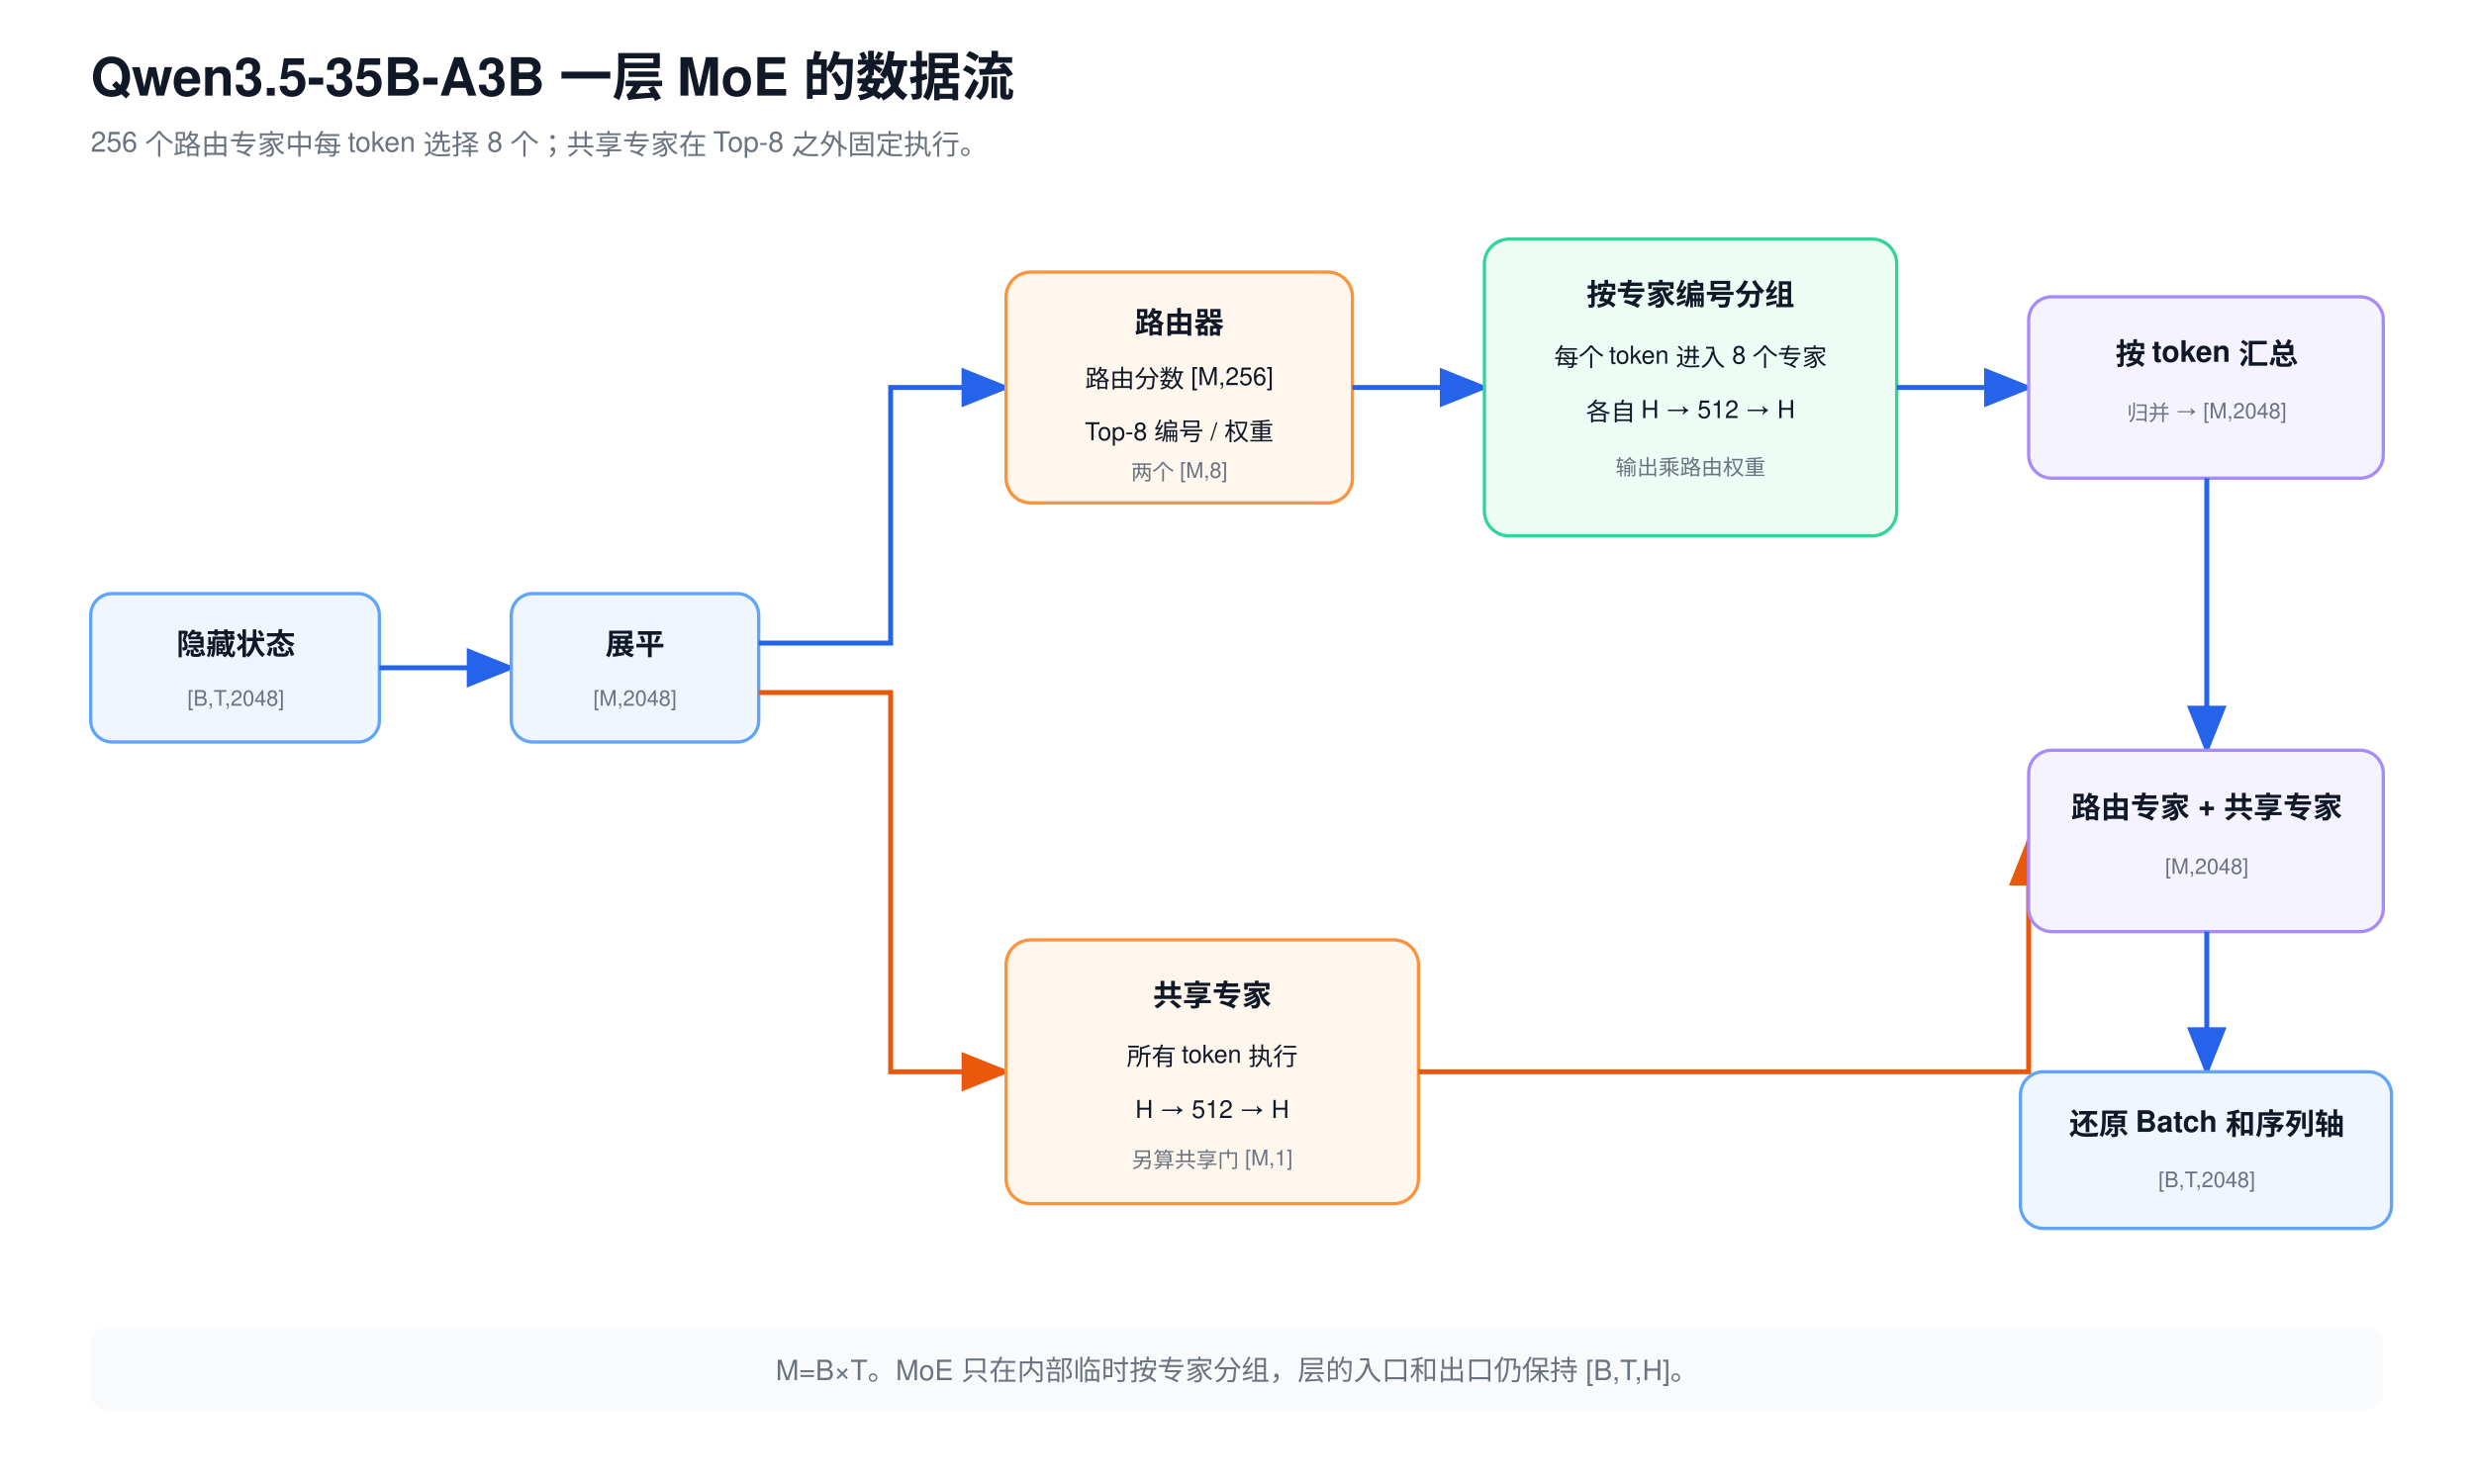
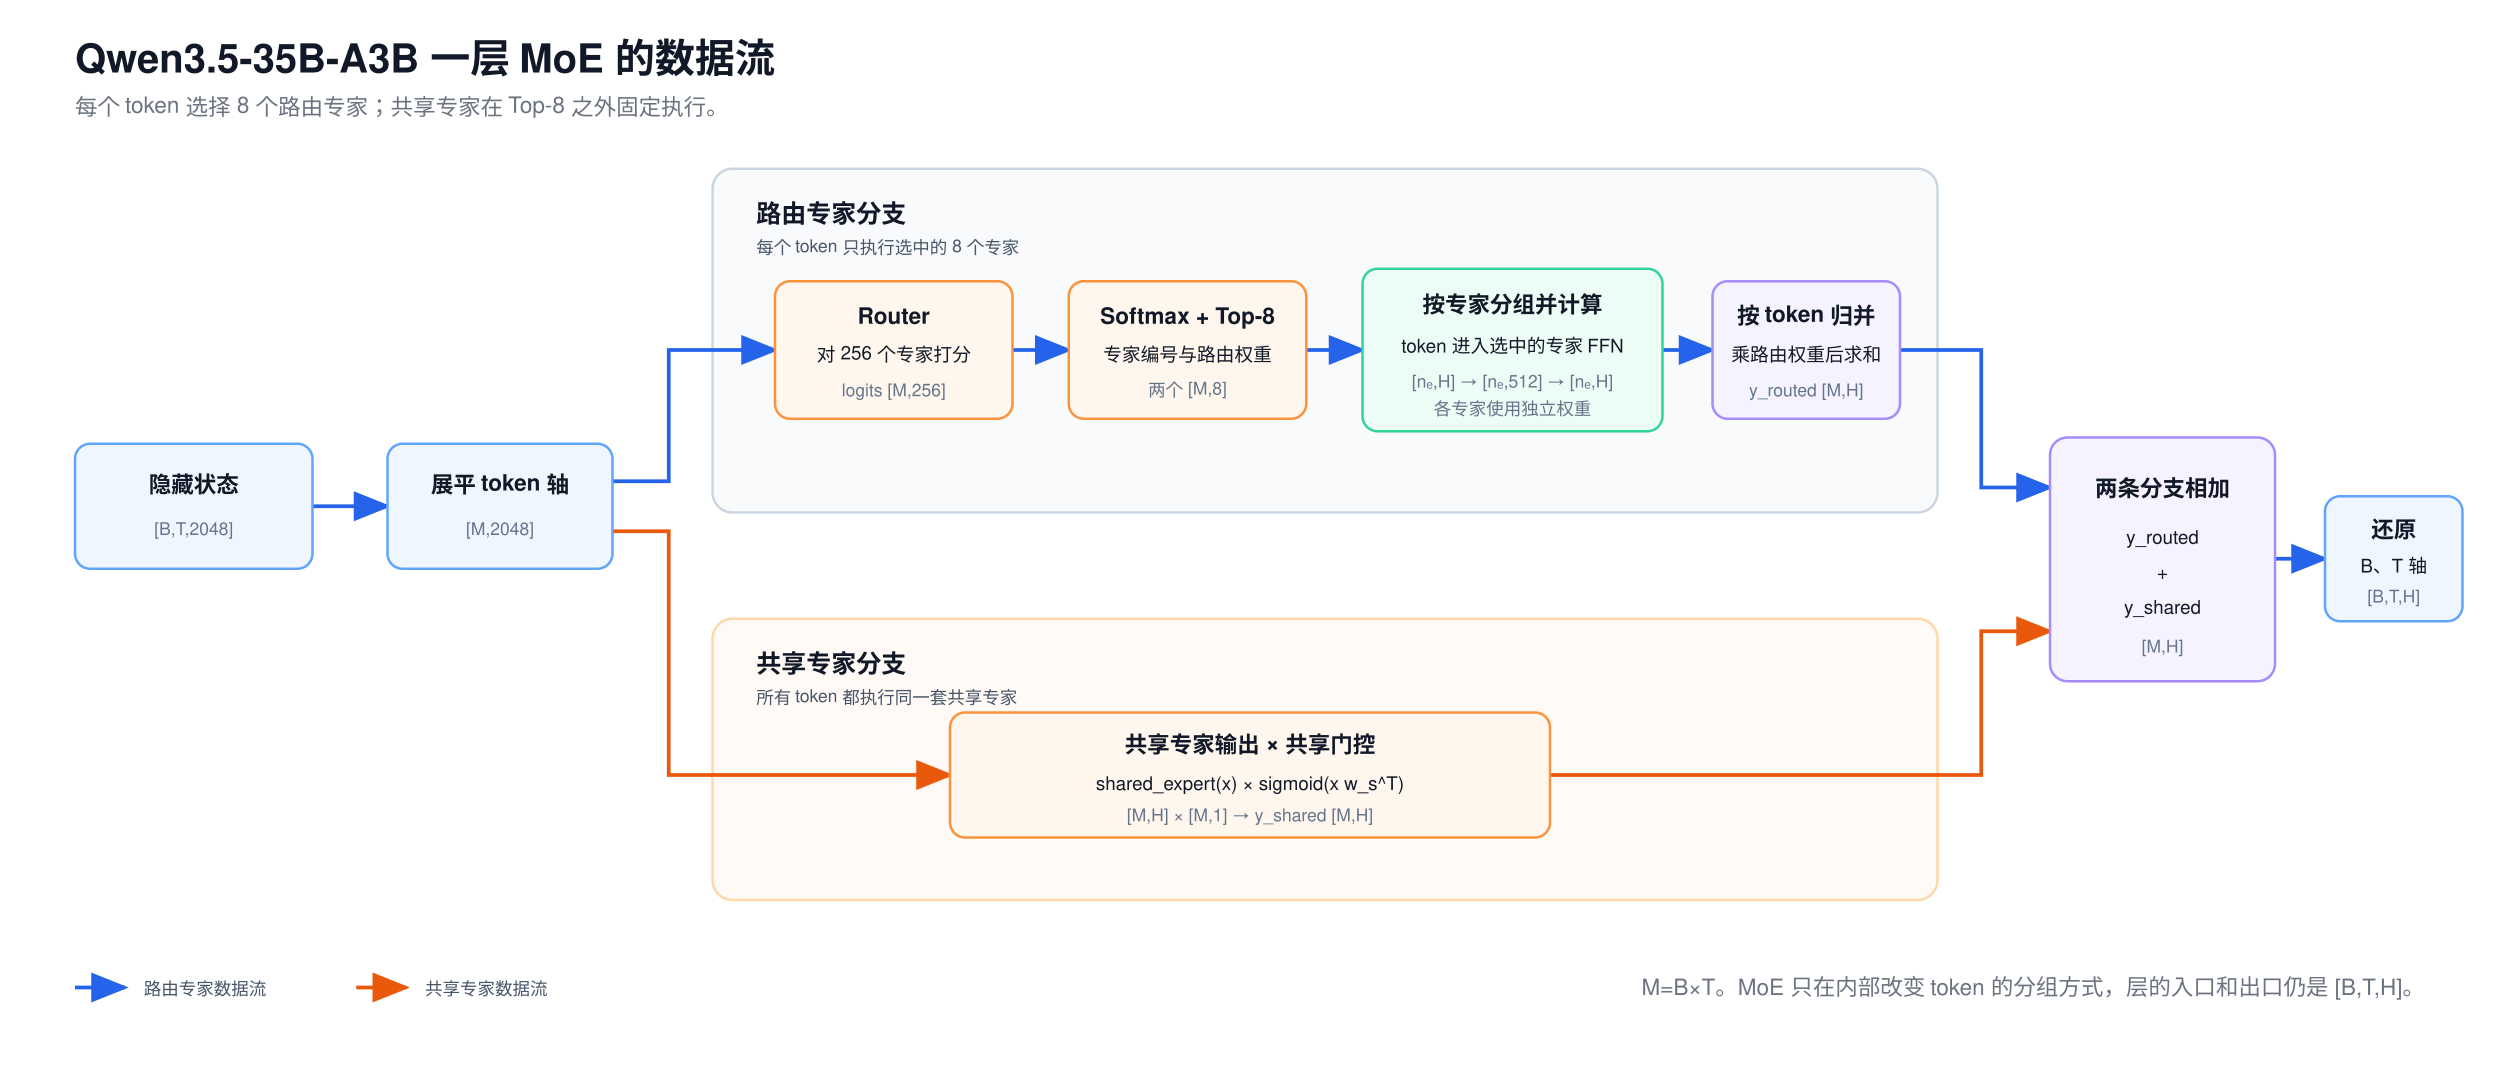
- <svg xmlns="http://www.w3.org/2000/svg" viewBox="0 0 1500 900" width="1500" height="900" role="img" aria-labelledby="title desc">
+ <svg xmlns="http://www.w3.org/2000/svg" viewBox="0 0 2000 860" width="2000" height="860" role="img" aria-labelledby="title desc">
  <defs>
-     <marker id="b" markerWidth="10" markerHeight="8" refX="9" refY="4" orient="auto">
+     <marker id="arrow-blue" markerWidth="10" markerHeight="8" refX="9" refY="4" orient="auto">
      <path d="M0,0 L10,4 L0,8 Z" fill="#2563eb" />
    </marker>
-     <marker id="o" markerWidth="10" markerHeight="8" refX="9" refY="4" orient="auto">
+     <marker id="arrow-orange" markerWidth="10" markerHeight="8" refX="9" refY="4" orient="auto">
      <path d="M0,0 L10,4 L0,8 Z" fill="#ea580c" />
    </marker>
  </defs>
-   <style>text{font-family:'Helvetica Neue',Helvetica,Arial,'PingFang SC','Microsoft YaHei',sans-serif;fill:#111827}.title{font-size:32px;font-weight:700}.sub{font-size:17px;fill:#6b7280}.h{font-size:18px;font-weight:700;text-anchor:middle}.t{font-size:15px;text-anchor:middle}.s{font-size:13px;fill:#6b7280;text-anchor:middle}.blue{fill:none;stroke:#2563eb;stroke-width:3;marker-end:url(#b)}.orange{fill:none;stroke:#ea580c;stroke-width:3;marker-end:url(#o)}</style>
-   <rect width="1500" height="900" fill="#fff" />
-   <text x="55" y="58" class="title">Qwen3.5-35B-A3B 一层 MoE 的数据流</text>
-   <text x="55" y="92" class="sub">256 个路由专家中每 token 选择 8 个；共享专家在 Top-8 之外固定执行。</text>
-   <rect x="55" y="360" width="175" height="90" rx="13" fill="#eff6ff" stroke="#60a5fa" stroke-width="2" />
-   <text x="143" y="397" class="h">隐藏状态</text>
-   <text x="143" y="428" class="s">[B,T,2048]</text>
-   <path d="M230 405 H310" class="blue" />
-   <rect x="310" y="360" width="150" height="90" rx="13" fill="#eff6ff" stroke="#60a5fa" stroke-width="2" />
-   <text x="385" y="397" class="h">展平</text>
-   <text x="385" y="428" class="s">[M,2048]</text>
-   <path d="M460 390 H540 V235 H610" class="blue" />
-   <path d="M460 420 H540 V650 H610" class="orange" />
-   <rect x="610" y="165" width="210" height="140" rx="15" fill="#fff7ed" stroke="#fb923c" stroke-width="2" />
-   <text x="715" y="202" class="h">路由器</text>
-   <text x="715" y="235" class="t">路由分数 [M,256]</text>
-   <text x="715" y="267" class="t">Top-8 编号 / 权重</text>
-   <text x="715" y="291" class="s">两个 [M,8]</text>
-   <path d="M820 235 H900" class="blue" />
-   <rect x="900" y="145" width="250" height="180" rx="15" fill="#ecfdf5" stroke="#34d399" stroke-width="2" />
-   <text x="1025" y="185" class="h">按专家编号分组</text>
-   <text x="1025" y="222" class="t">每个 token 进入 8 个专家</text>
-   <text x="1025" y="255" class="t">各自 H → 512 → H</text>
-   <text x="1025" y="288" class="s">输出乘路由权重</text>
-   <path d="M1150 235 H1230" class="blue" />
-   <rect x="1230" y="180" width="215" height="110" rx="14" fill="#f5f3ff" stroke="#a78bfa" stroke-width="2" />
-   <text x="1338" y="221" class="h">按 token 汇总</text>
-   <text x="1338" y="255" class="s">归并 → [M,2048]</text>
-   <rect x="610" y="570" width="250" height="160" rx="15" fill="#fff7ed" stroke="#fb923c" stroke-width="2" />
-   <text x="735" y="610" class="h">共享专家</text>
-   <text x="735" y="646" class="t">所有 token 执行</text>
-   <text x="735" y="678" class="t">H → 512 → H</text>
-   <text x="735" y="708" class="s">另算共享门 [M,1]</text>
-   <path d="M860 650 H1230 V510" class="orange" />
-   <path d="M1338 290 V455" class="blue" />
-   <rect x="1230" y="455" width="215" height="110" rx="14" fill="#f5f3ff" stroke="#a78bfa" stroke-width="2" />
-   <text x="1338" y="496" class="h">路由专家 + 共享专家</text>
-   <text x="1338" y="530" class="s">[M,2048]</text>
-   <path d="M1338 565 V650" class="blue" />
-   <rect x="1225" y="650" width="225" height="95" rx="14" fill="#eff6ff" stroke="#60a5fa" stroke-width="2" />
-   <text x="1338" y="688" class="h">还原 Batch 和序列轴</text>
-   <text x="1338" y="720" class="s">[B,T,2048]</text>
-   <rect x="55" y="805" width="1390" height="50" rx="10" fill="#f8fafc" />
-   <text x="750" y="837" class="sub" text-anchor="middle">M=B×T。MoE 只在内部临时按专家分组，层的入口和出口仍保持 [B,T,H]。</text>
+   <style>
+     text { font-family: 'Helvetica Neue', Helvetica, Arial, 'PingFang SC', 'Microsoft YaHei', sans-serif; fill: #111827; }
+     .title { font-size: 32px; font-weight: 700; }
+     .subtitle { font-size: 18px; fill: #6b7280; }
+     .section { font-size: 20px; font-weight: 700; }
+     .label { font-size: 18px; font-weight: 700; text-anchor: middle; }
+     .body { font-size: 15px; text-anchor: middle; }
+     .shape { font-size: 14px; fill: #64748b; text-anchor: middle; }
+     .note { font-size: 14px; fill: #475569; }
+     .blue { fill: none; stroke: #2563eb; stroke-width: 3; marker-end: url(#arrow-blue); }
+     .orange { fill: none; stroke: #ea580c; stroke-width: 3; marker-end: url(#arrow-orange); }
+   </style>
+   <rect width="2000" height="860" fill="#ffffff" />
+   <text x="60" y="58" class="title">Qwen3.5-35B-A3B 一层 MoE 的数据流</text>
+   <text x="60" y="92" class="subtitle">每个 token 选择 8 个路由专家；共享专家在 Top-8 之外固定执行。</text>
+   <rect x="570" y="135" width="980" height="275" rx="16" fill="#f8fafc" stroke="#cbd5e1" stroke-width="2" />
+   <text x="605" y="178" class="section">路由专家分支</text>
+   <text x="605" y="203" class="note">每个 token 只执行选中的 8 个专家</text>
+   <rect x="570" y="495" width="980" height="225" rx="16" fill="#fffaf5" stroke="#fed7aa" stroke-width="2" />
+   <text x="605" y="538" class="section">共享专家分支</text>
+   <text x="605" y="563" class="note">所有 token 都执行同一套共享专家</text>
+   <path d="M250 405 H310" class="blue" />
+   <path d="M490 385 H535 V280 H620" class="blue" />
+   <path d="M490 425 H535 V620 H760" class="orange" />
+   <path d="M810 280 H855" class="blue" />
+   <path d="M1045 280 H1090" class="blue" />
+   <path d="M1330 280 H1370" class="blue" />
+   <path d="M1520 280 H1585 V390 H1640" class="blue" />
+   <path d="M1240 620 H1585 V505 H1640" class="orange" />
+   <path d="M1820 447 H1860" class="blue" />
+   <rect x="60" y="355" width="190" height="100" rx="12" fill="#eff6ff" stroke="#60a5fa" stroke-width="2" />
+   <text x="155" y="394" class="label">隐藏状态</text>
+   <text x="155" y="428" class="shape">[B,T,2048]</text>
+   <rect x="310" y="355" width="180" height="100" rx="12" fill="#eff6ff" stroke="#60a5fa" stroke-width="2" />
+   <text x="400" y="394" class="label">展平 token 轴</text>
+   <text x="400" y="428" class="shape">[M,2048]</text>
+   <rect x="620" y="225" width="190" height="110" rx="12" fill="#fff7ed" stroke="#fb923c" stroke-width="2" />
+   <text x="715" y="259" class="label">Router</text>
+   <text x="715" y="289" class="body">对 256 个专家打分</text>
+   <text x="715" y="317" class="shape">logits [M,256]</text>
+   <rect x="855" y="225" width="190" height="110" rx="12" fill="#fff7ed" stroke="#fb923c" stroke-width="2" />
+   <text x="950" y="259" class="label">Softmax + Top-8</text>
+   <text x="950" y="289" class="body">专家编号与路由权重</text>
+   <text x="950" y="317" class="shape">两个 [M,8]</text>
+   <rect x="1090" y="215" width="240" height="130" rx="12" fill="#ecfdf5" stroke="#34d399" stroke-width="2" />
+   <text x="1210" y="250" class="label">按专家分组并计算</text>
+   <text x="1210" y="282" class="body">token 进入选中的专家 FFN</text>
+   <text x="1210" y="310" class="shape">[nₑ,H] → [nₑ,512] → [nₑ,H]</text>
+   <text x="1210" y="332" class="shape">各专家使用独立权重</text>
+   <rect x="1370" y="225" width="150" height="110" rx="12" fill="#f5f3ff" stroke="#a78bfa" stroke-width="2" />
+   <text x="1445" y="259" class="label">按 token 归并</text>
+   <text x="1445" y="289" class="body">乘路由权重后求和</text>
+   <text x="1445" y="317" class="shape">y_routed [M,H]</text>
+   <rect x="760" y="570" width="480" height="100" rx="12" fill="#fff7ed" stroke="#fb923c" stroke-width="2" />
+   <text x="1000" y="602" class="label">共享专家输出 × 共享门控</text>
+   <text x="1000" y="632" class="body">shared_expert(x) × sigmoid(x w_s^T)</text>
+   <text x="1000" y="657" class="shape">[M,H] × [M,1] → y_shared [M,H]</text>
+   <rect x="1640" y="350" width="180" height="195" rx="14" fill="#f5f3ff" stroke="#a78bfa" stroke-width="2" />
+   <text x="1730" y="397" class="label">两条分支相加</text>
+   <text x="1730" y="435" class="body">y_routed</text>
+   <text x="1730" y="463" class="body">+</text>
+   <text x="1730" y="491" class="body">y_shared</text>
+   <text x="1730" y="522" class="shape">[M,H]</text>
+   <rect x="1860" y="397" width="110" height="100" rx="12" fill="#eff6ff" stroke="#60a5fa" stroke-width="2" />
+   <text x="1915" y="430" class="label">还原</text>
+   <text x="1915" y="458" class="body">B、T 轴</text>
+   <text x="1915" y="482" class="shape">[B,T,H]</text>
+   <line x1="60" y1="790" x2="100" y2="790" stroke="#2563eb" stroke-width="3" marker-end="url(#arrow-blue)" />
+   <text x="115" y="796" class="note">路由专家数据流</text>
+   <line x1="285" y1="790" x2="325" y2="790" stroke="#ea580c" stroke-width="3" marker-end="url(#arrow-orange)" />
+   <text x="340" y="796" class="note">共享专家数据流</text>
+   <text x="1940" y="796" class="subtitle" text-anchor="end">M=B×T。MoE 只在内部改变 token 的分组方式，层的入口和出口仍是 [B,T,H]。</text>
</svg>
